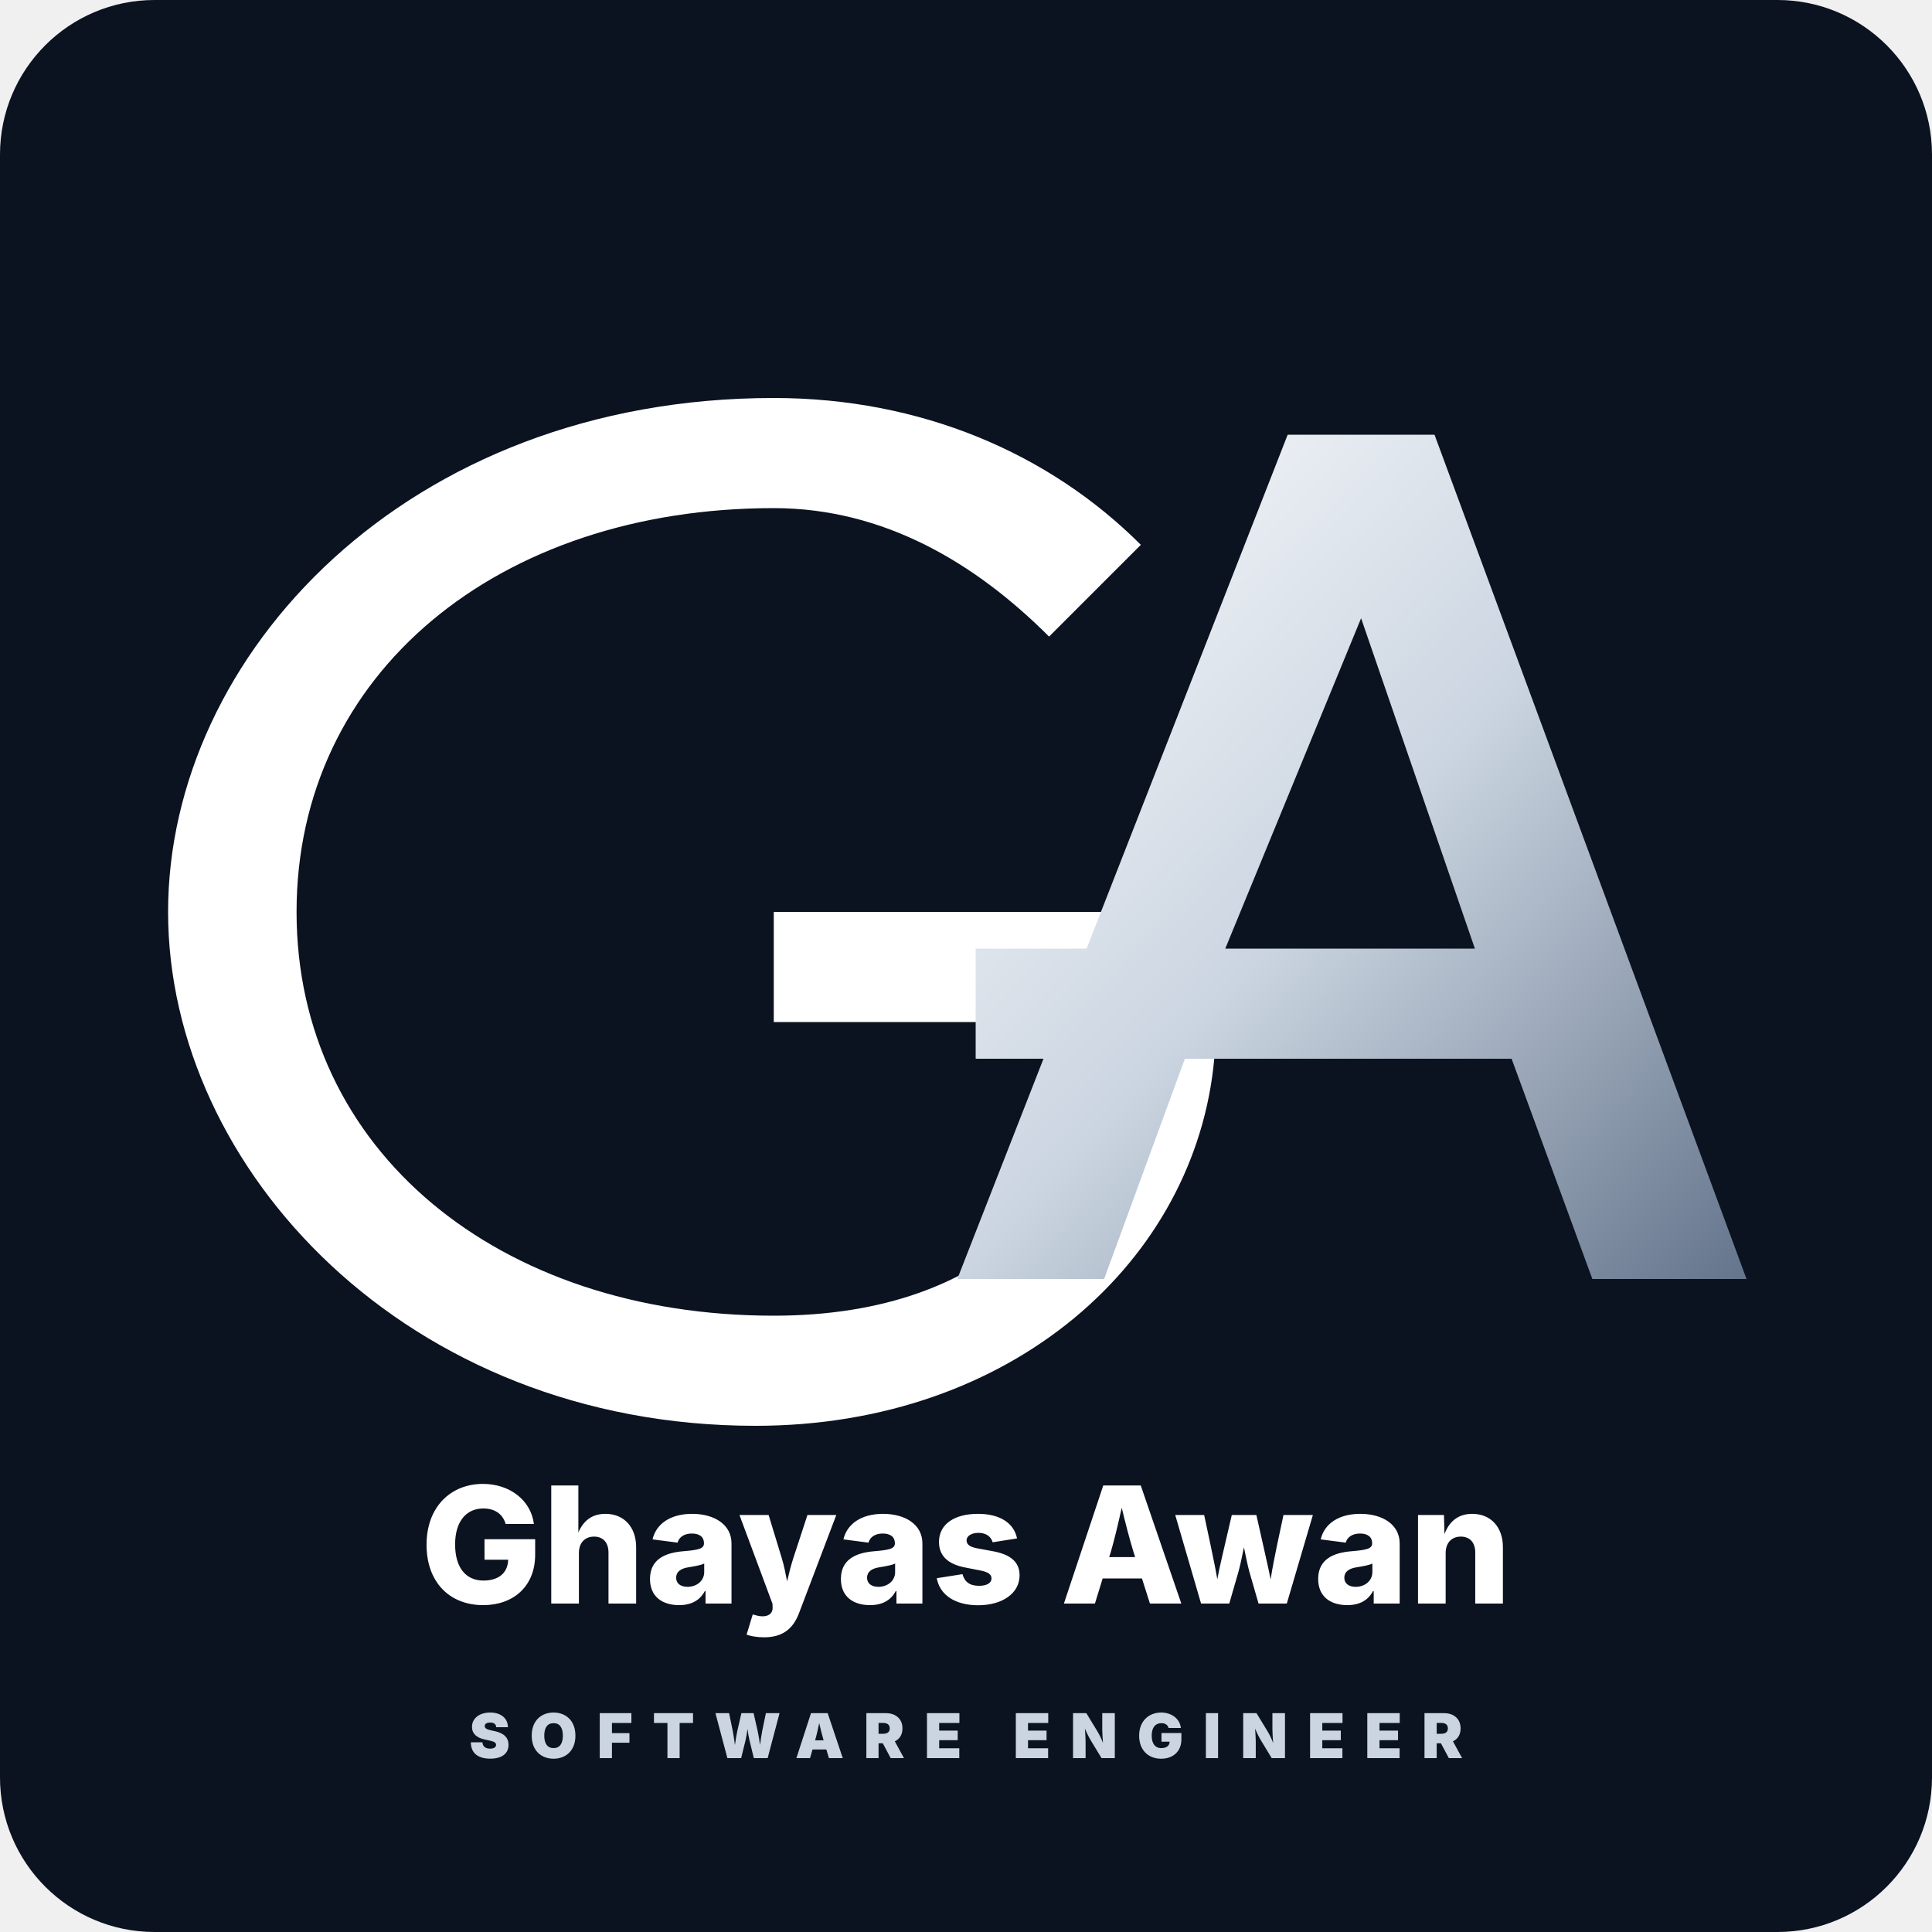
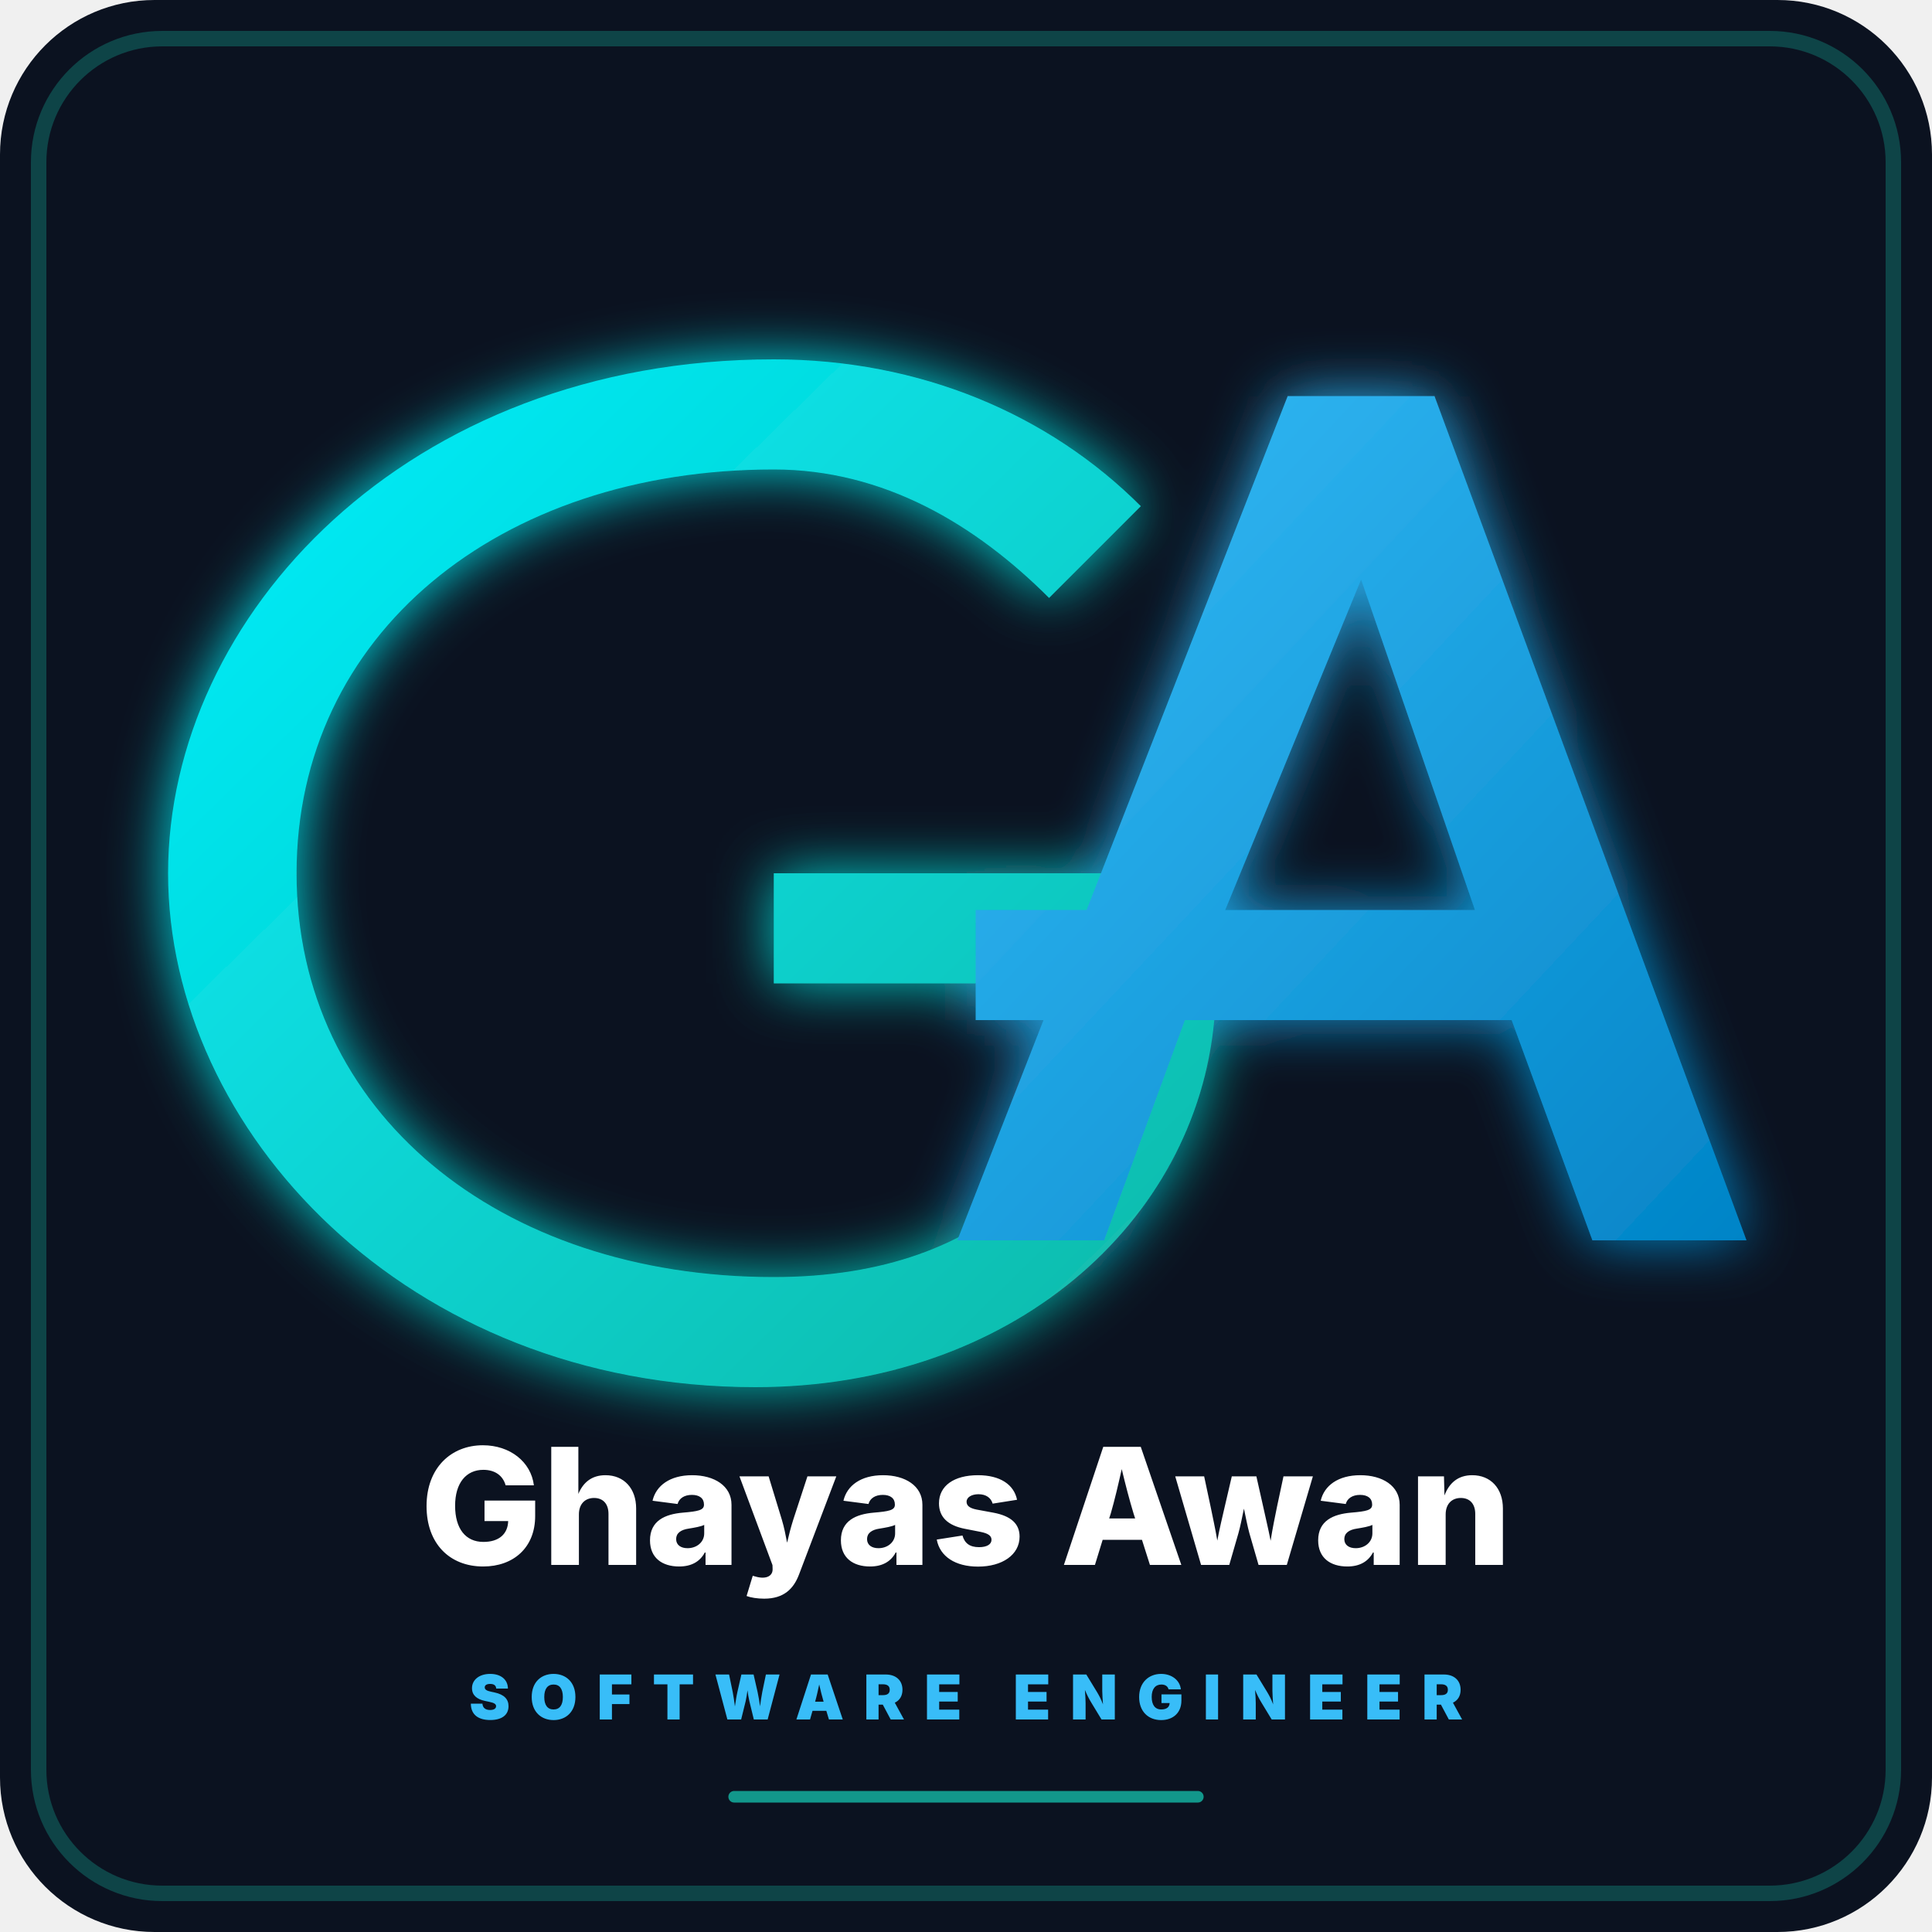
<svg xmlns="http://www.w3.org/2000/svg" width="500" height="500" viewBox="0 0 500 500" fill="none">
  <rect width="500" height="500" rx="40" fill="#0B1220" />
+   <rect x="10" y="10" width="480" height="480" rx="32" stroke="#14B8A6" stroke-width="4" stroke-opacity="0.3" />
  <defs>
-     <linearGradient id="silver-metal-logo" x1="0%" y1="0%" x2="100%" y2="100%">
-       <stop offset="0%" stop-color="#FFFFFF" />
-       <stop offset="50%" stop-color="#CBD5E1" />
-       <stop offset="100%" stop-color="#64748B" />
+     <linearGradient id="theme-teal-cyan-logo" x1="0%" y1="0%" x2="100%" y2="100%">
+       <stop offset="0%" stop-color="#00F0FF" />
+       <stop offset="100%" stop-color="#14B8A6" />
    </linearGradient>
+     <linearGradient id="theme-sky-blue-logo" x1="0%" y1="0%" x2="100%" y2="100%">
+       <stop offset="0%" stop-color="#38BDF8" />
+       <stop offset="100%" stop-color="#0284C7" />
+     </linearGradient>
+     <filter id="logo-glow" x="-20%" y="-20%" width="140%" height="140%">
+       <feGaussianBlur stdDeviation="8" result="blur" />
+       <feMerge>
+         <feMergeNode in="blur" />
+         <feMergeNode in="SourceGraphic" />
+       </feMerge>
+     </filter>
  </defs>
-   <g transform="translate(15, 65) scale(0.95)">
-     <path d="M 195 70 C 120 70 65 115 65 180 C 65 245 120 290 195 290 C 255 290 285 255 288 210 L 195 210 L 195 180 L 315 180 L 315 220 C 310 275 260 320 190 320 C 95 320 30 250 30 180 C 30 110 95 40 195 40 C 235 40 270 55 295 80 L 270 105 C 250 85 225 70 195 70 Z" fill="#FFFFFF" />
-     <path d="M 335 50 L 375 50 L 460 280 L 418 280 L 396 220 L 250 220 L 250 190 L 386 190 L 355 100 L 318 190 L 285 280 L 245 280 L 335 50 Z" fill="url(#silver-metal-logo)" />
+   <g filter="url(#logo-glow)" transform="translate(15, 55) scale(0.95)">
+     <path d="M 195 70 C 120 70 65 115 65 180 C 65 245 120 290 195 290 C 255 290 285 255 288 210 L 195 210 L 195 180 L 315 180 L 315 220 C 310 275 260 320 190 320 C 95 320 30 250 30 180 C 30 110 95 40 195 40 C 235 40 270 55 295 80 L 270 105 C 250 85 225 70 195 70 Z" fill="url(#theme-teal-cyan-logo)" />
+     <path d="M 335 50 L 375 50 L 460 280 L 418 280 L 396 220 L 250 220 L 250 190 L 386 190 L 355 100 L 318 190 L 285 280 L 245 280 L 335 50 Z" fill="url(#theme-sky-blue-logo)" />
  </g>
-   <text x="250" y="415" text-anchor="middle" font-family="'Outfit', 'Inter', sans-serif" font-size="42" font-weight="800" fill="#FFFFFF">Ghayas Awan</text>
-   <text x="250" y="455" text-anchor="middle" font-family="'Outfit', 'Inter', sans-serif" font-size="16" font-weight="900" fill="#CBD5E1" letter-spacing="5">SOFTWARE ENGINEER</text>
+   <text x="250" y="405" text-anchor="middle" font-family="'Outfit', 'Inter', sans-serif" font-size="42" font-weight="800" fill="#FFFFFF">Ghayas Awan</text>
+   <text x="250" y="445" text-anchor="middle" font-family="'Outfit', 'Inter', sans-serif" font-size="16" font-weight="900" fill="#38BDF8" letter-spacing="5">SOFTWARE ENGINEER</text>
+   <line x1="190" y1="465" x2="310" y2="465" stroke="#14B8A6" stroke-width="3" stroke-opacity="0.8" stroke-linecap="round" />
</svg>
